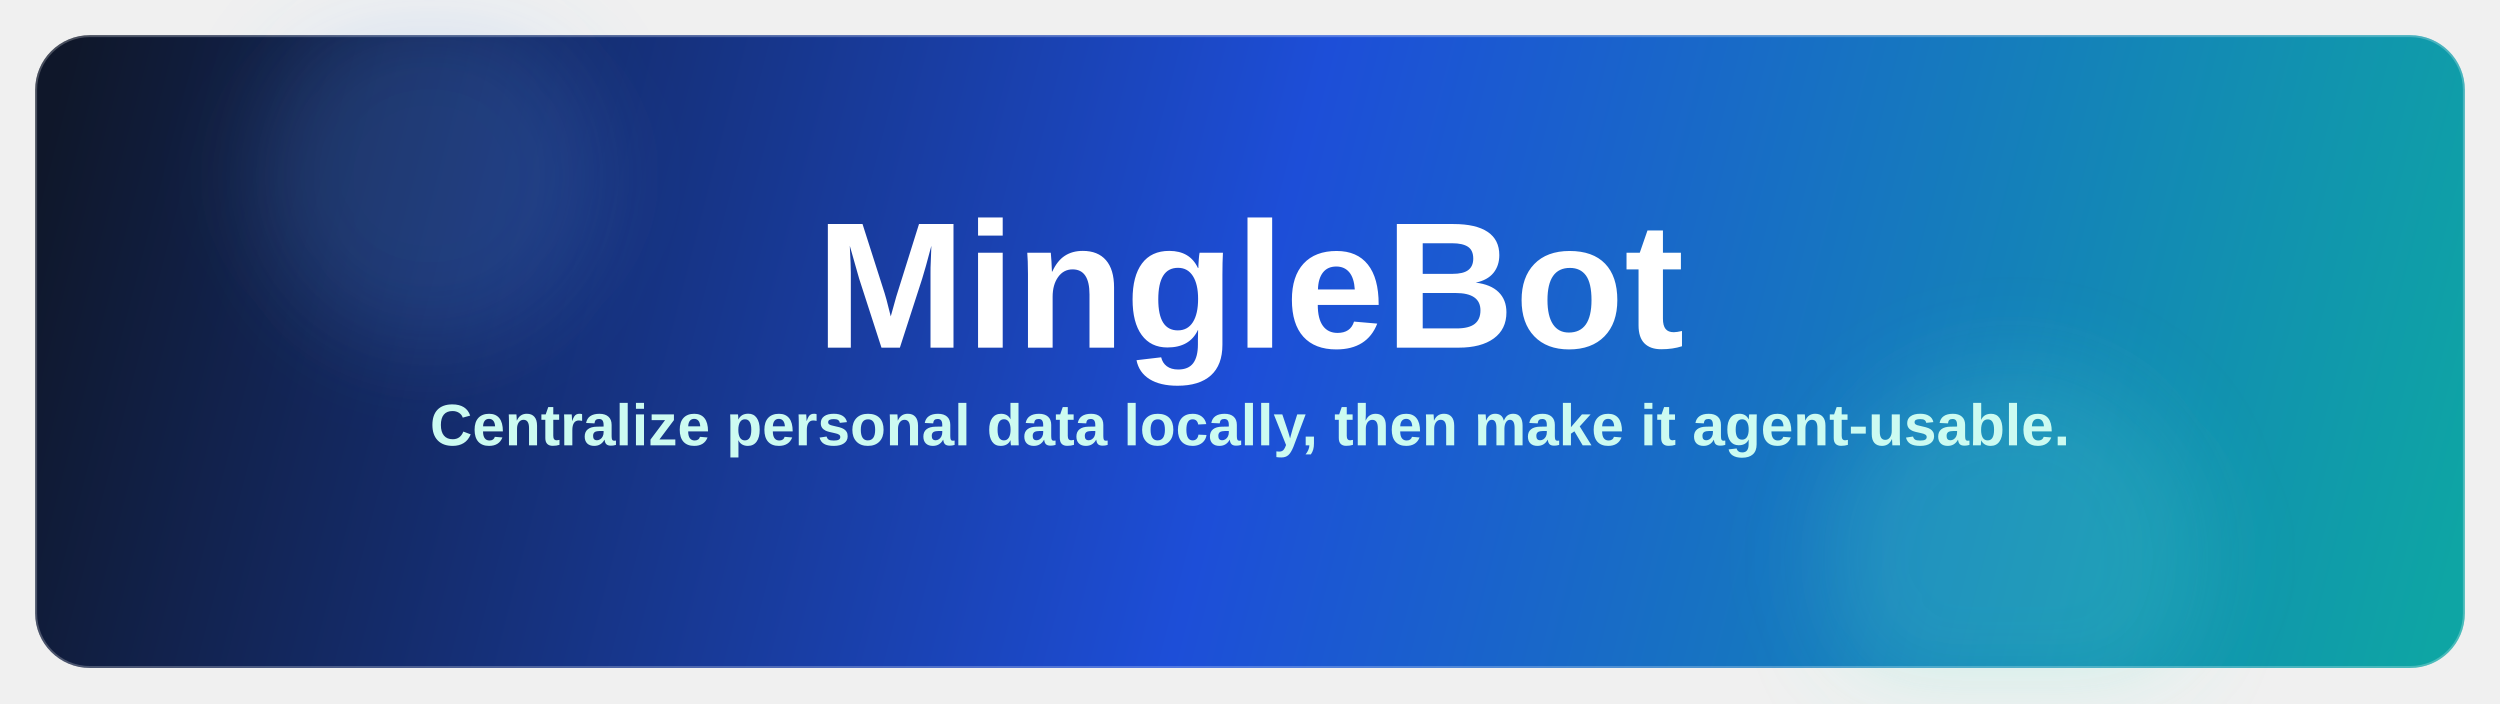
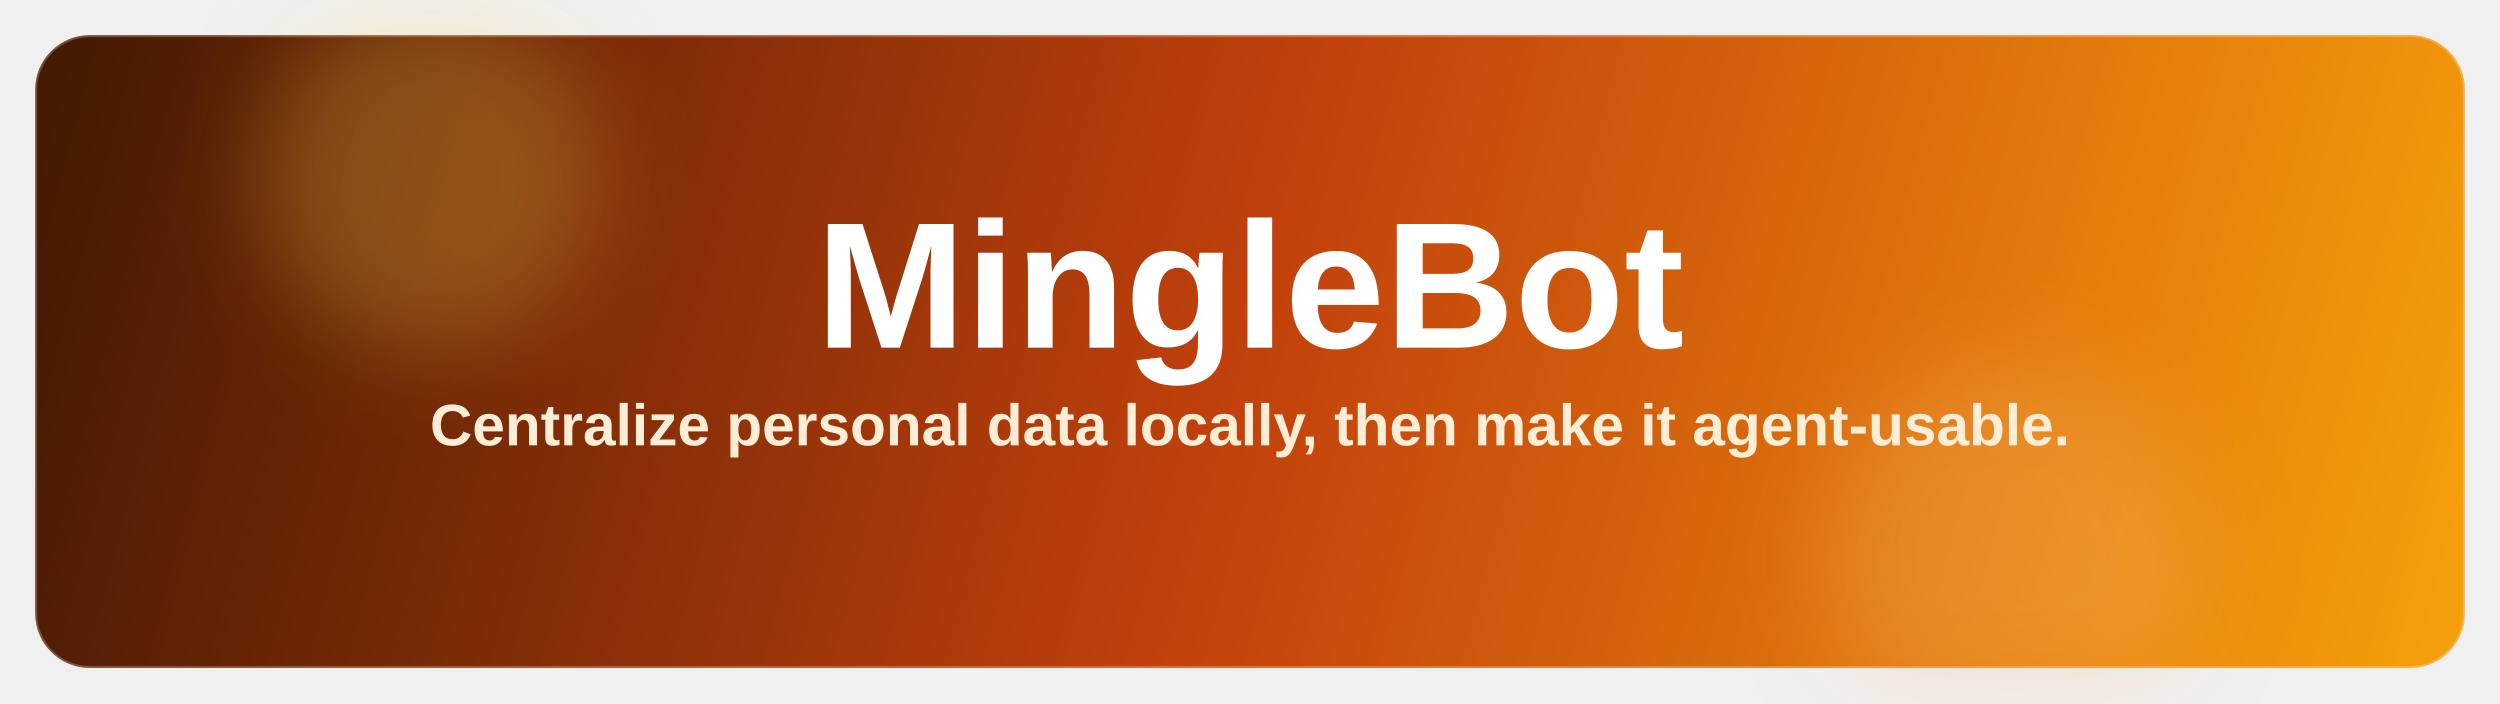
<svg xmlns="http://www.w3.org/2000/svg" width="1280" height="360" viewBox="0 0 1280 360" fill="none">
  <defs>
    <linearGradient id="bg" x1="36" y1="24" x2="1244" y2="336" gradientUnits="userSpaceOnUse">
-       <stop stop-color="#0F172A" />
-       <stop offset="0.5" stop-color="#1D4ED8" />
-       <stop offset="1" stop-color="#0EA5A4" />
+       <stop stop-color="#451A03" />
+       <stop offset="0.5" stop-color="#C2410C" />
+       <stop offset="1" stop-color="#F59E0B" />
    </linearGradient>
    <filter id="soft" x="-40%" y="-40%" width="180%" height="180%">
      <feGaussianBlur stdDeviation="24" />
    </filter>
  </defs>
  <rect x="18" y="18" width="1244" height="324" rx="28" fill="url(#bg)" />
  <rect x="18.5" y="18.5" width="1243" height="323" rx="27.5" stroke="#FFFFFF" stroke-opacity="0.24" />
-   <circle cx="220" cy="90" r="88" fill="#60A5FA" fill-opacity="0.16" filter="url(#soft)" />
-   <circle cx="1030" cy="285" r="96" fill="#5EEAD4" fill-opacity="0.18" filter="url(#soft)" />
+   <circle cx="220" cy="90" r="88" fill="#FCD34D" fill-opacity="0.24" filter="url(#soft)" />
+   <circle cx="1030" cy="285" r="96" fill="#FDBA74" fill-opacity="0.26" filter="url(#soft)" />
  <text x="640" y="178" text-anchor="middle" fill="#FFFFFF" font-family="Segoe UI, Arial, sans-serif" font-size="92" font-weight="800">
    MingleBot
  </text>
-   <text x="640" y="228" text-anchor="middle" fill="#CCFBF1" font-family="Segoe UI, Arial, sans-serif" font-size="30" font-weight="600">
+   <text x="640" y="228" text-anchor="middle" fill="#FFEDD5" font-family="Segoe UI, Arial, sans-serif" font-size="30" font-weight="600">
    Centralize personal data locally, then make it agent-usable.
  </text>
</svg>
